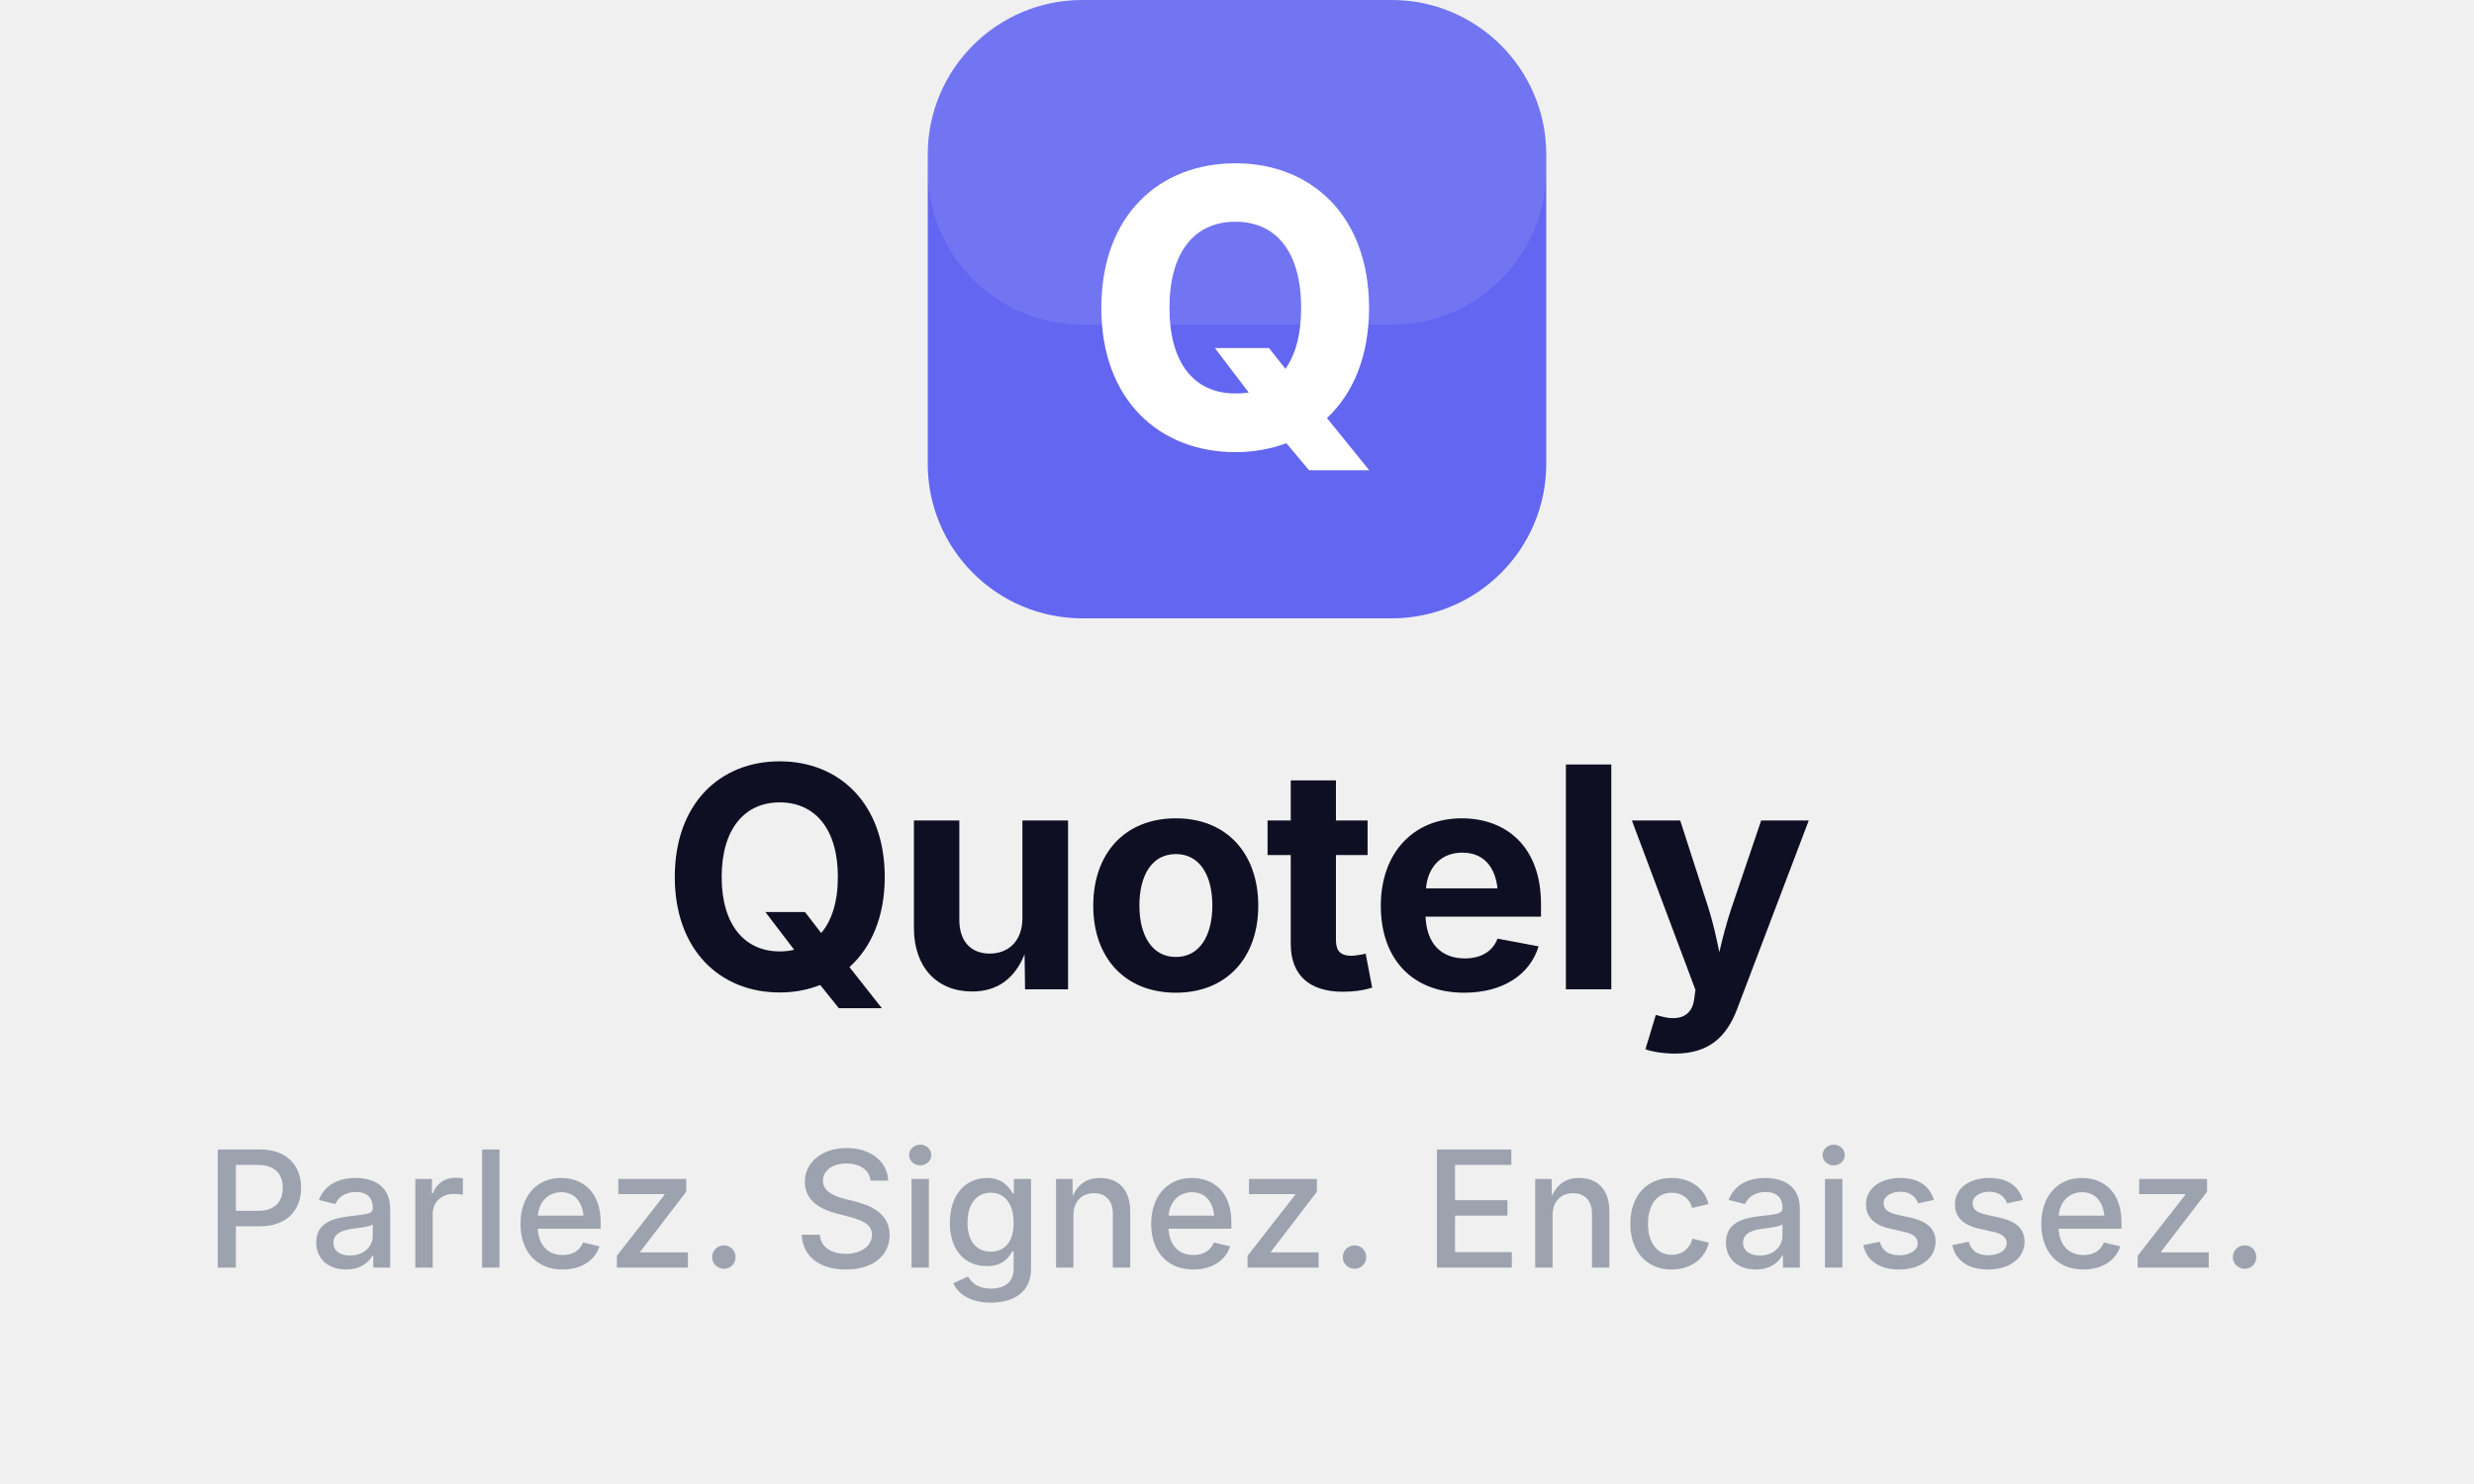
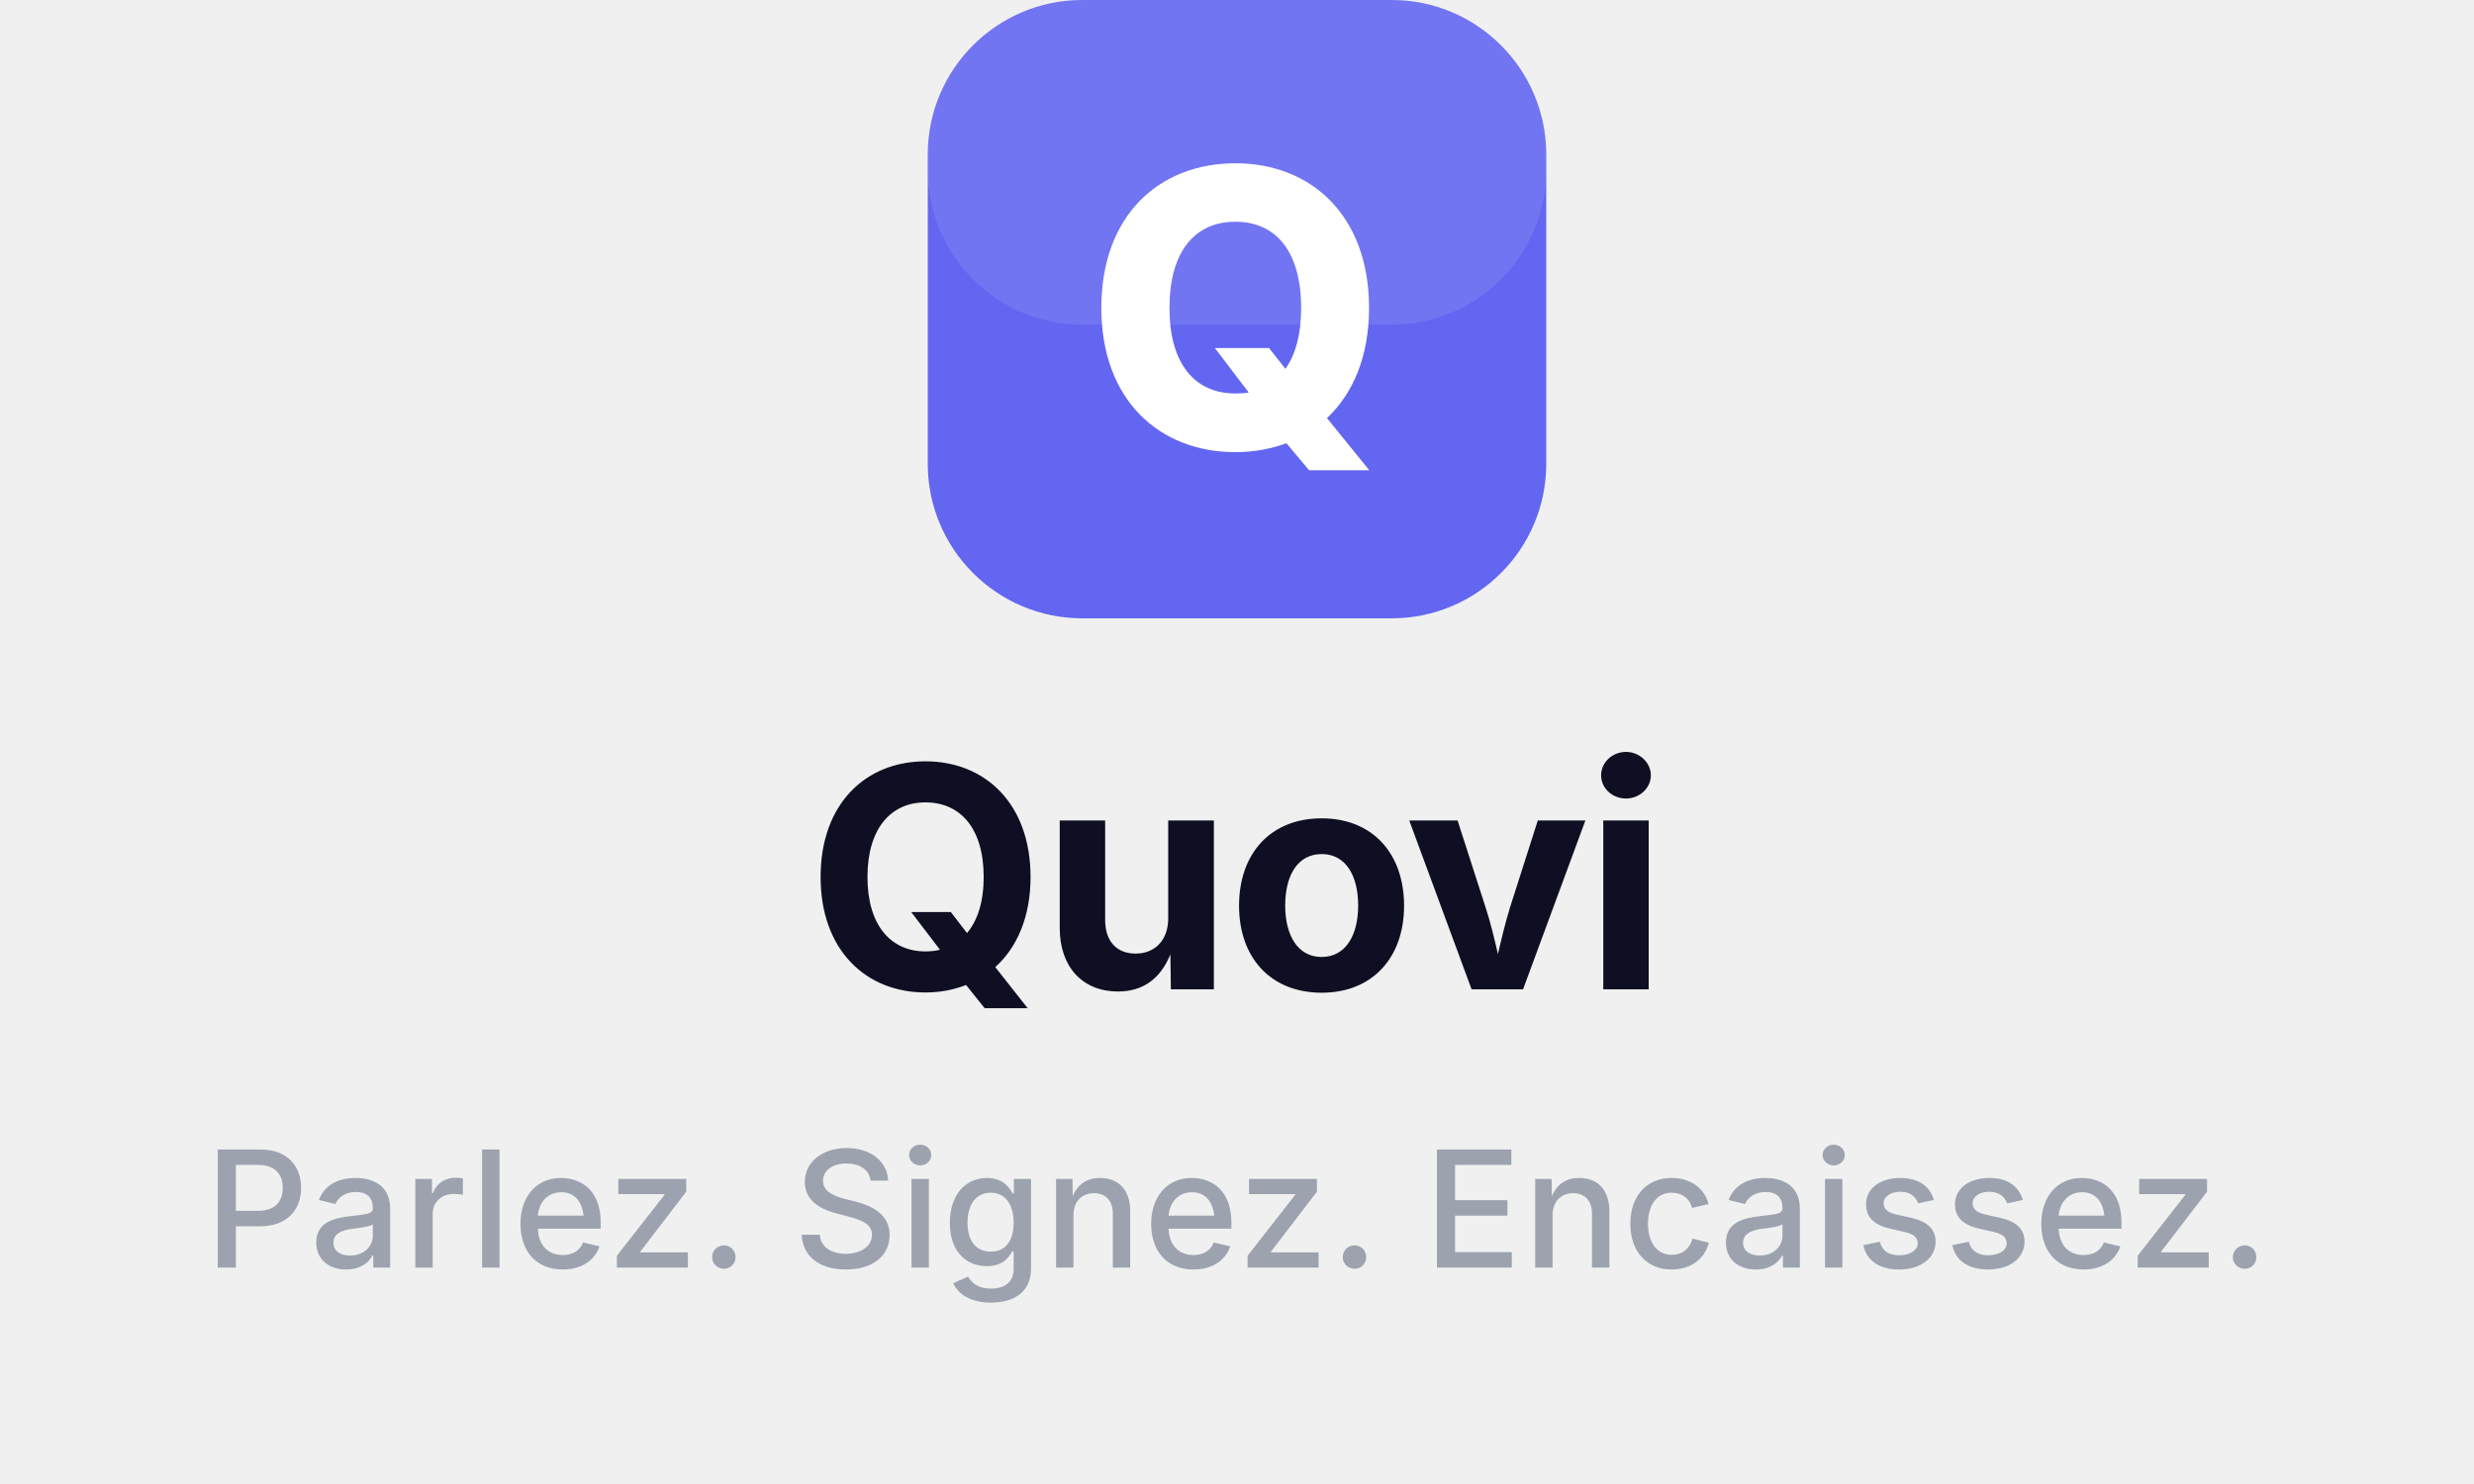
<svg xmlns="http://www.w3.org/2000/svg" viewBox="0 0 160 96" fill="none">
  <rect x="60" y="0" width="40" height="40" rx="10" fill="#6366F1" />
  <rect x="60" y="0" width="40" height="21" rx="10" fill="white" fill-opacity="0.1" />
  <text x="80" y="29" text-anchor="middle" font-family="-apple-system, BlinkMacSystemFont, Inter, 'Segoe UI', 'Helvetica Neue', Arial, sans-serif" font-size="25" font-weight="800" letter-spacing="-0.5" fill="white">Q</text>
-   <text x="80" y="64" text-anchor="middle" font-family="-apple-system, BlinkMacSystemFont, Inter, 'Segoe UI', 'Helvetica Neue', Arial, sans-serif" font-size="20" font-weight="700" letter-spacing="-0.4" fill="#0f0f23">Quotely</text>
+   <text x="80" y="64" text-anchor="middle" font-family="-apple-system, BlinkMacSystemFont, Inter, 'Segoe UI', 'Helvetica Neue', Arial, sans-serif" font-size="20" font-weight="700" letter-spacing="-0.4" fill="#0f0f23">Quovi</text>
  <text x="80" y="82" text-anchor="middle" font-family="-apple-system, BlinkMacSystemFont, Inter, 'Segoe UI', 'Helvetica Neue', Arial, sans-serif" font-size="10.5" font-weight="500" letter-spacing="0.1" fill="#9ca3af">Parlez. Signez. Encaissez.</text>
</svg>
